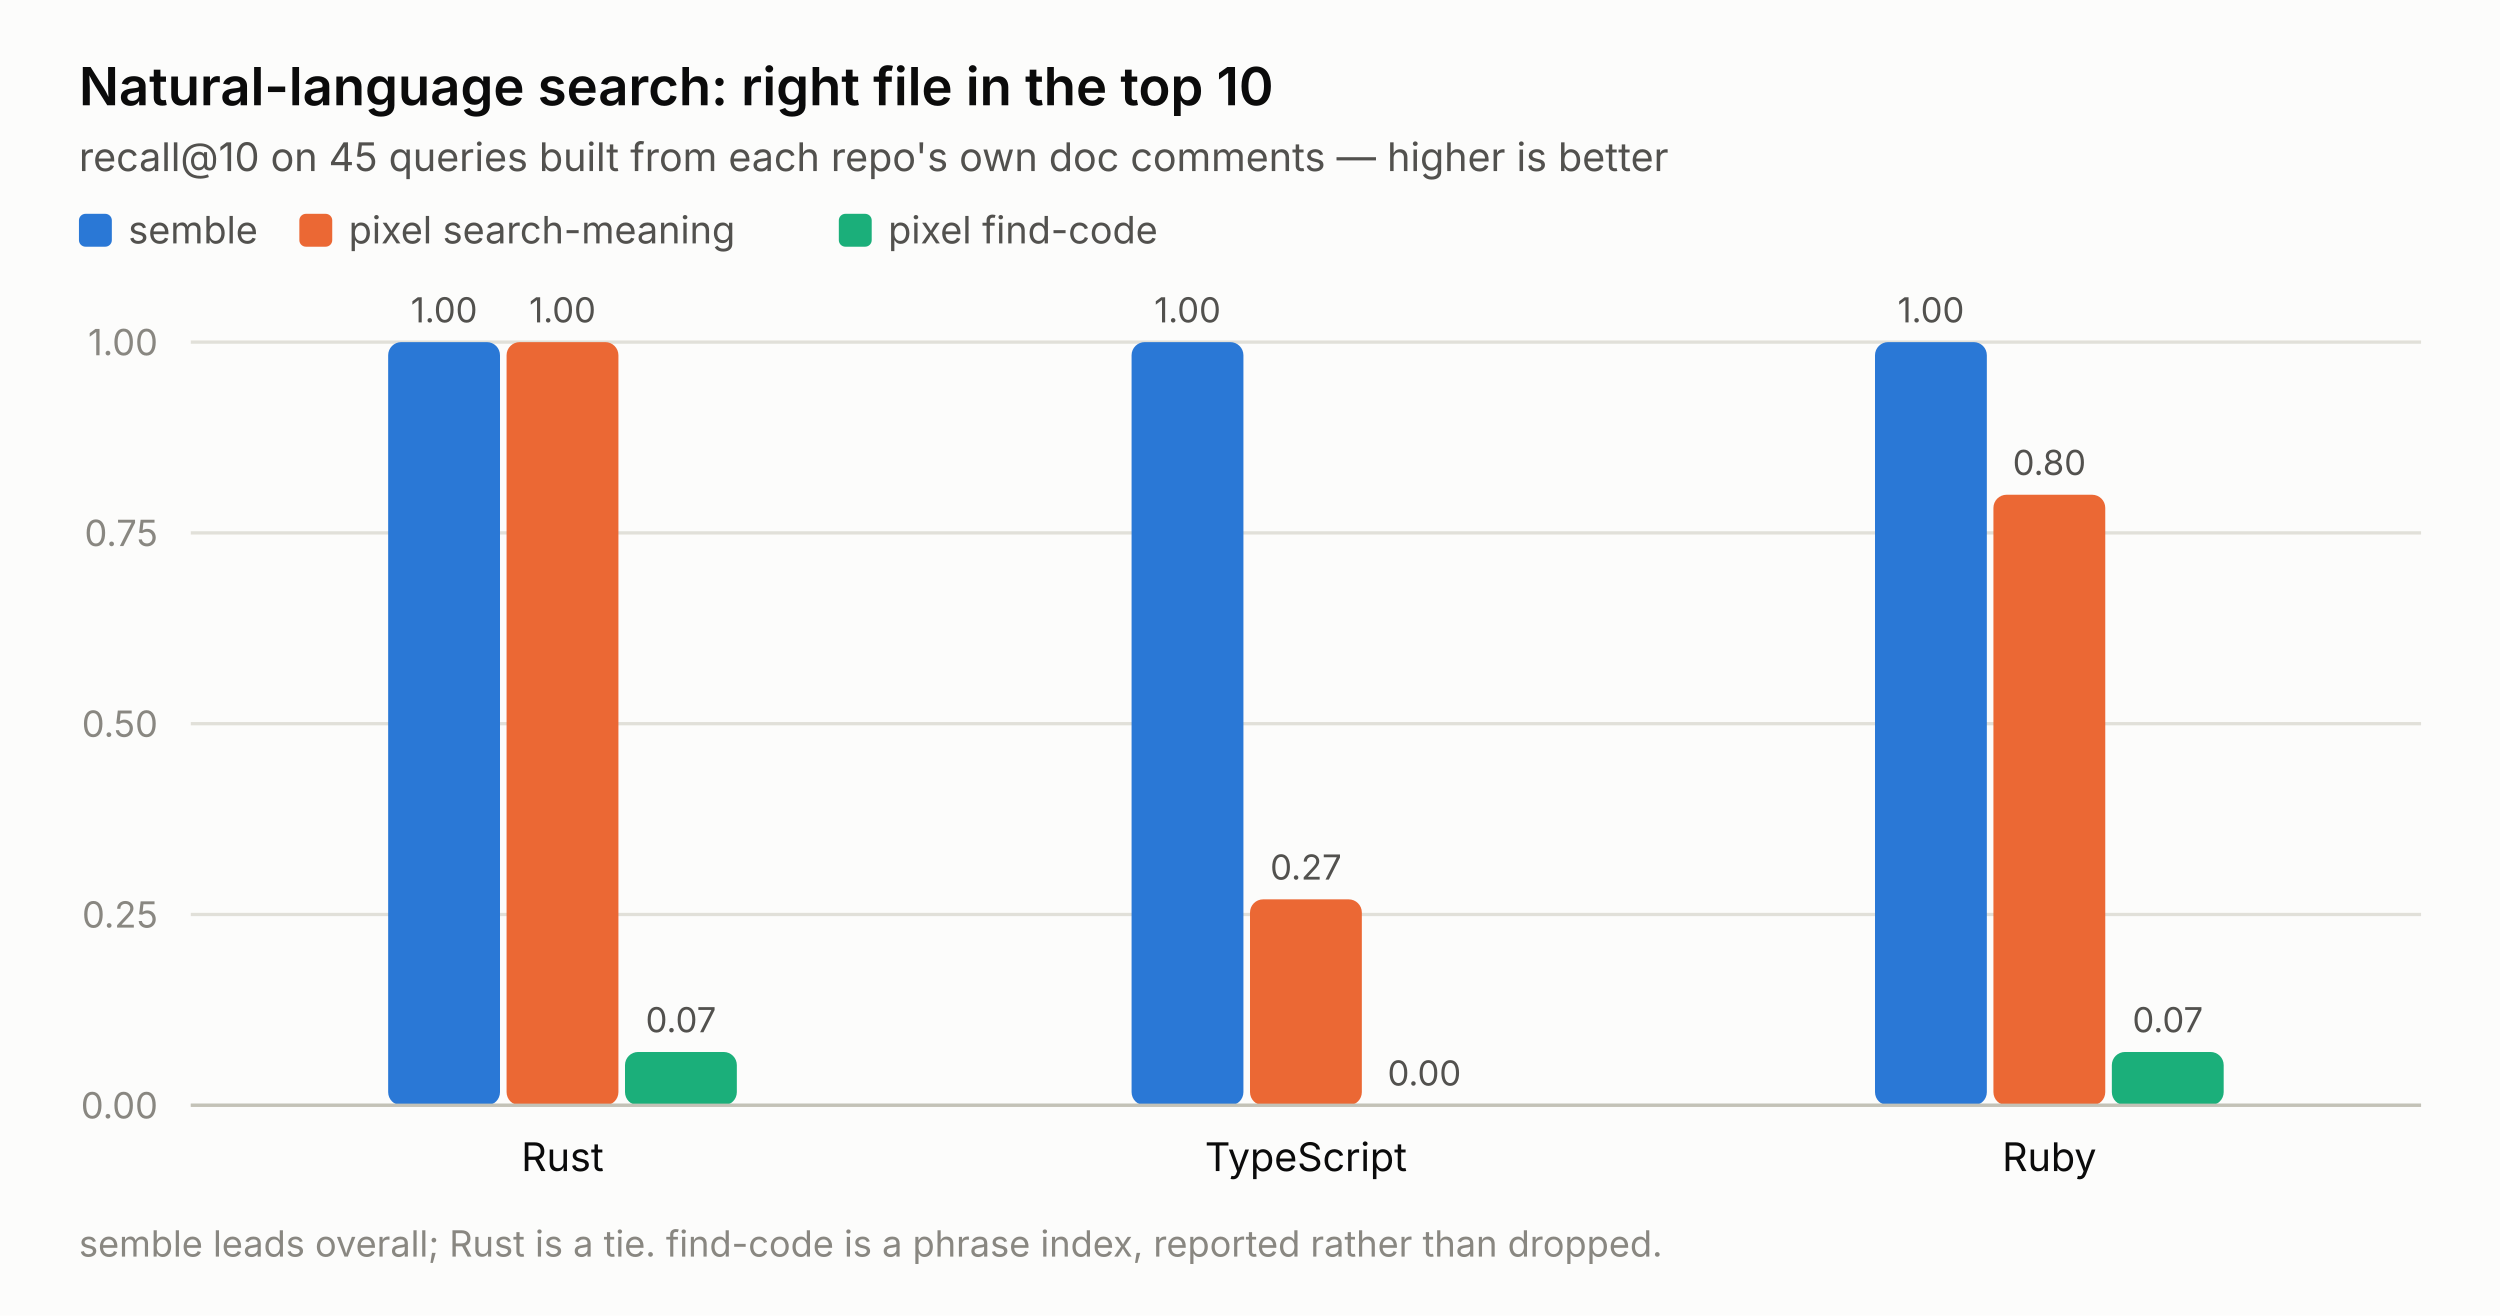
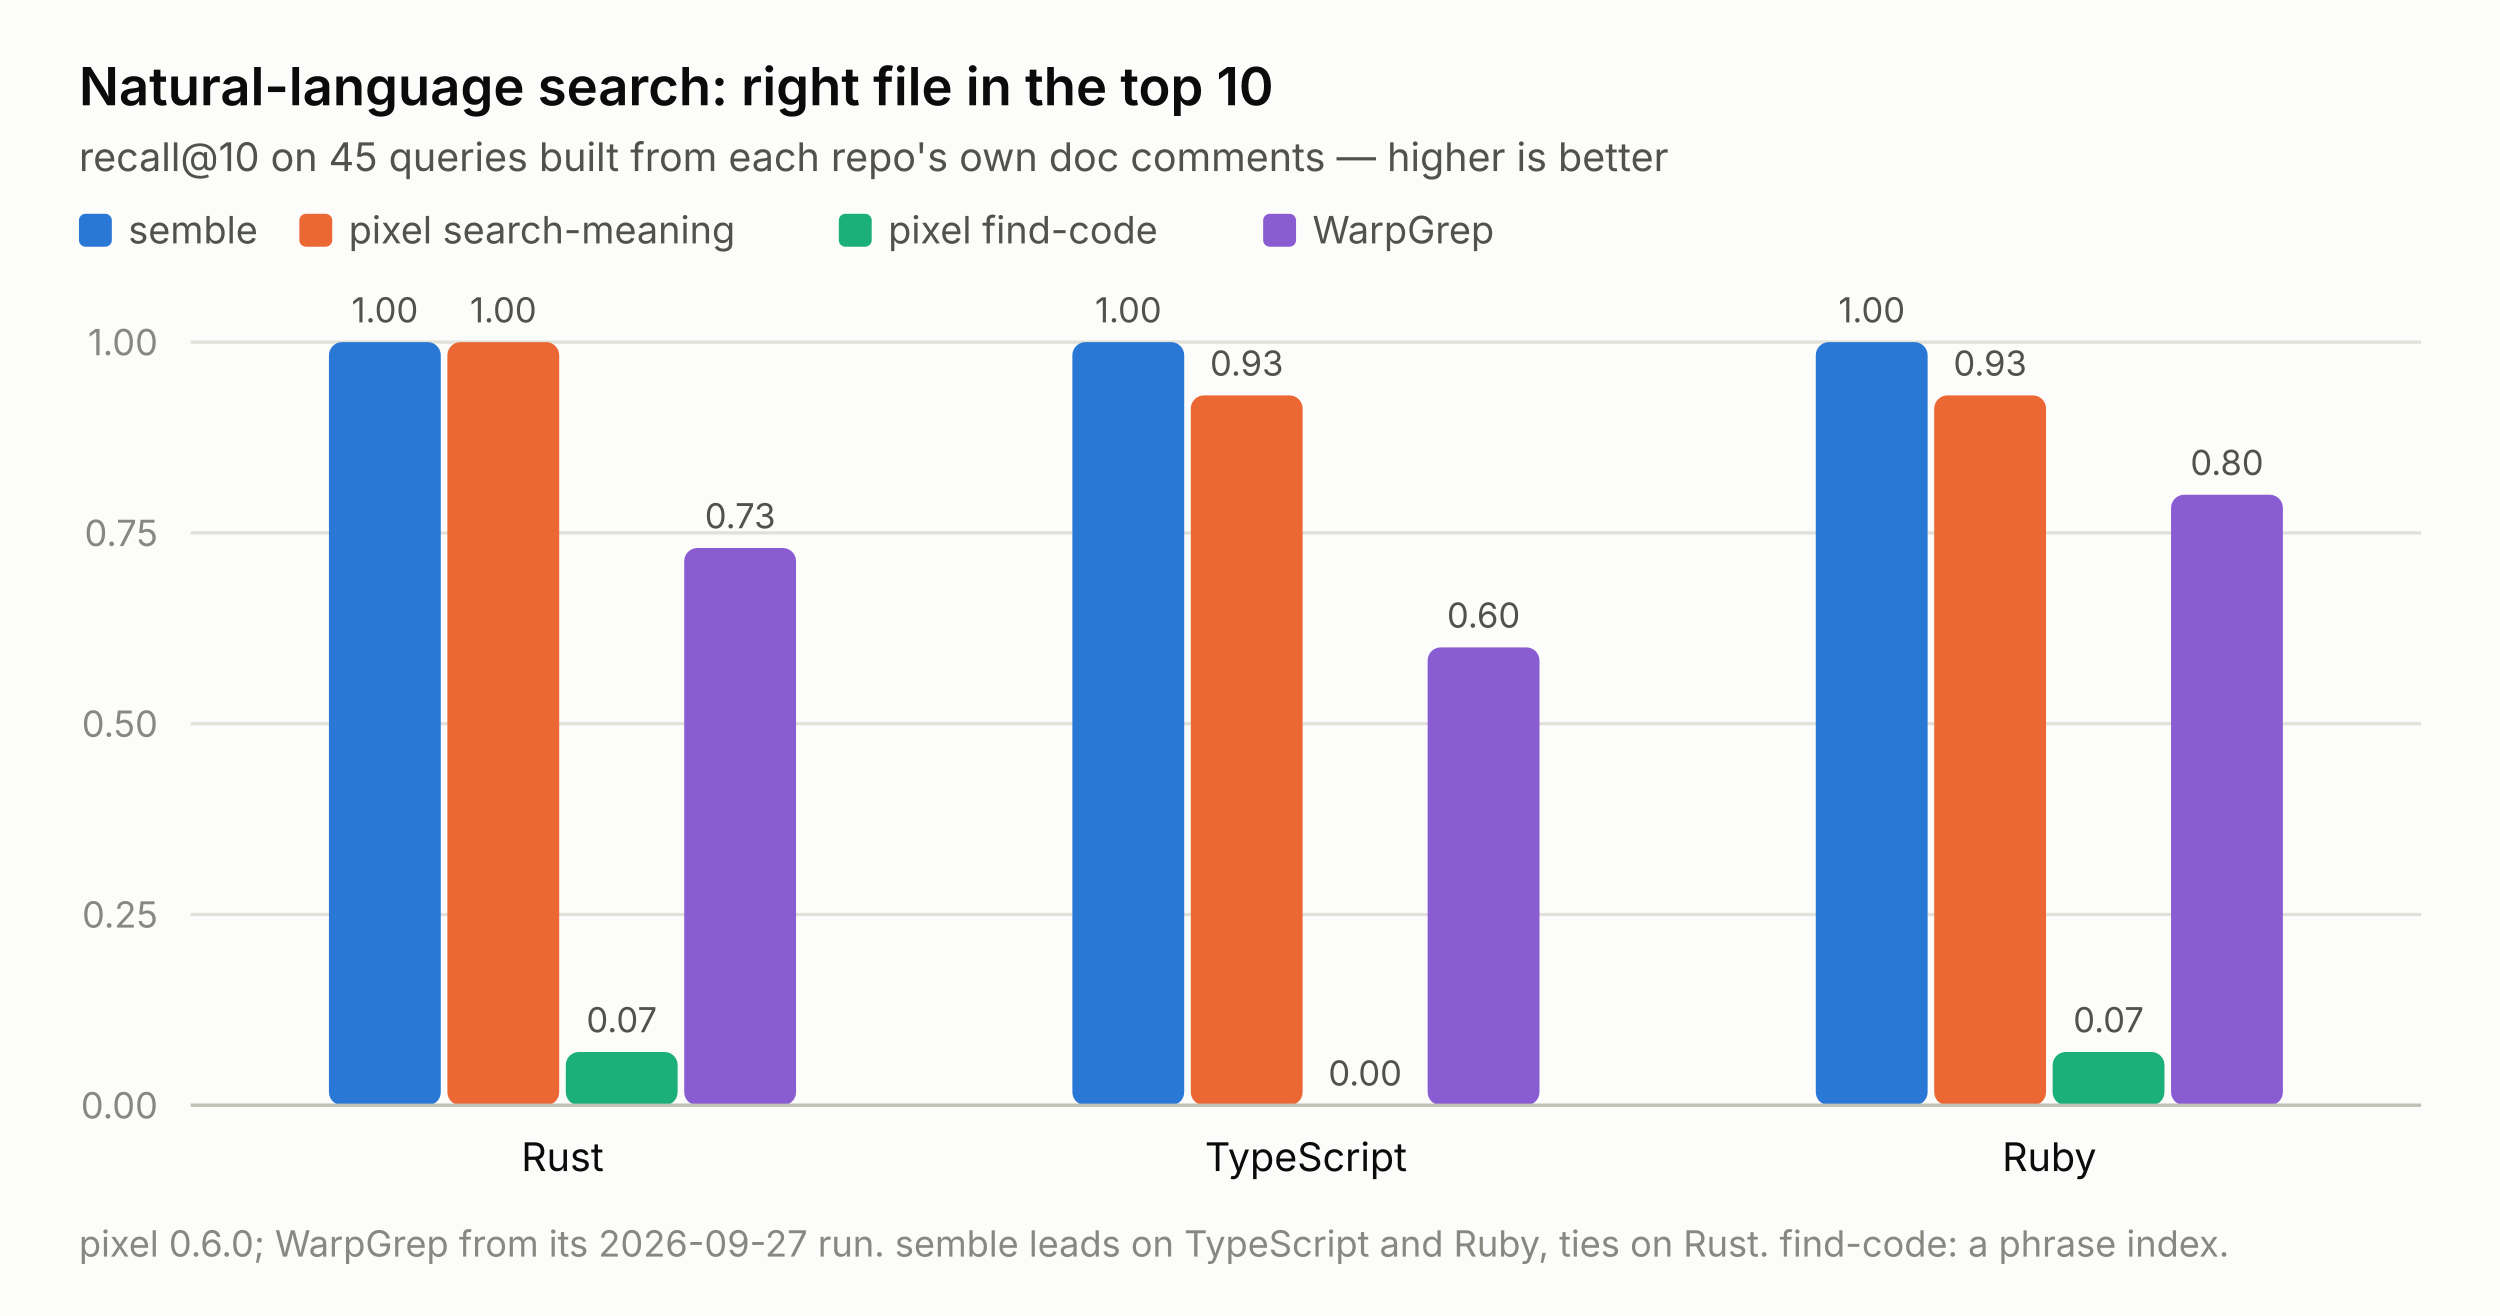
<svg xmlns="http://www.w3.org/2000/svg" width="760" height="400" viewBox="0 0 760 400" role="img" aria-label="Natural-language search: right file in the top 10">
  <rect width="760" height="400" fill="#fcfcfb" />
  <text x="24" y="32" font-family="system-ui,-apple-system,'Segoe UI',sans-serif" font-size="16" font-weight="600" fill="#0b0b0b">Natural-language search: right file in the top 10</text>
  <text x="24" y="52" font-family="system-ui,-apple-system,'Segoe UI',sans-serif" font-size="12" fill="#52514e">recall@10 on 45 queries built from each repo's own doc comments — higher is better</text>
  <rect x="24" y="65" width="10" height="10" rx="2" fill="#2a78d6" />
  <text x="39" y="74" font-family="system-ui,-apple-system,'Segoe UI',sans-serif" font-size="11.5" fill="#52514e">semble</text>
  <rect x="91" y="65" width="10" height="10" rx="2" fill="#eb6834" />
  <text x="106" y="74" font-family="system-ui,-apple-system,'Segoe UI',sans-serif" font-size="11.5" fill="#52514e">pixel search-meaning</text>
  <rect x="255" y="65" width="10" height="10" rx="2" fill="#1baf7a" />
  <text x="270" y="74" font-family="system-ui,-apple-system,'Segoe UI',sans-serif" font-size="11.5" fill="#52514e">pixel find-code</text>
+   <rect x="384" y="65" width="10" height="10" rx="2" fill="#8a5cd1" />
+   <text x="399" y="74" font-family="system-ui,-apple-system,'Segoe UI',sans-serif" font-size="11.5" fill="#52514e">WarpGrep</text>
  <line x1="58" y1="336.0" x2="736" y2="336.0" stroke="#e1e0d9" stroke-width="1" />
  <text x="48" y="340.0" text-anchor="end" font-family="system-ui,-apple-system,'Segoe UI',sans-serif" font-size="11" fill="#898781">0.00</text>
  <line x1="58" y1="278.0" x2="736" y2="278.0" stroke="#e1e0d9" stroke-width="1" />
  <text x="48" y="282.0" text-anchor="end" font-family="system-ui,-apple-system,'Segoe UI',sans-serif" font-size="11" fill="#898781">0.25</text>
  <line x1="58" y1="220.0" x2="736" y2="220.0" stroke="#e1e0d9" stroke-width="1" />
  <text x="48" y="224.0" text-anchor="end" font-family="system-ui,-apple-system,'Segoe UI',sans-serif" font-size="11" fill="#898781">0.50</text>
  <line x1="58" y1="162.0" x2="736" y2="162.0" stroke="#e1e0d9" stroke-width="1" />
  <text x="48" y="166.0" text-anchor="end" font-family="system-ui,-apple-system,'Segoe UI',sans-serif" font-size="11" fill="#898781">0.75</text>
  <line x1="58" y1="104.0" x2="736" y2="104.0" stroke="#e1e0d9" stroke-width="1" />
  <text x="48" y="108.0" text-anchor="end" font-family="system-ui,-apple-system,'Segoe UI',sans-serif" font-size="11" fill="#898781">1.00</text>
-   <rect x="118.0" y="104.0" width="34.0" height="232.0" rx="4" fill="#2a78d6" />
-   <text x="135.0" y="98.0" text-anchor="middle" font-family="system-ui,-apple-system,'Segoe UI',sans-serif" font-size="10.5" fill="#52514e">1.00</text>
-   <rect x="154.0" y="104.0" width="34.0" height="232.0" rx="4" fill="#eb6834" />
-   <text x="171.0" y="98.0" text-anchor="middle" font-family="system-ui,-apple-system,'Segoe UI',sans-serif" font-size="10.5" fill="#52514e">1.00</text>
-   <rect x="190.0" y="319.8" width="34.0" height="16.2" rx="4" fill="#1baf7a" />
-   <text x="207.0" y="313.8" text-anchor="middle" font-family="system-ui,-apple-system,'Segoe UI',sans-serif" font-size="10.5" fill="#52514e">0.07</text>
+   <rect x="100.0" y="104.0" width="34.0" height="232.0" rx="4" fill="#2a78d6" />
+   <text x="117.0" y="98.0" text-anchor="middle" font-family="system-ui,-apple-system,'Segoe UI',sans-serif" font-size="10.5" fill="#52514e">1.00</text>
+   <rect x="136.0" y="104.0" width="34.0" height="232.0" rx="4" fill="#eb6834" />
+   <text x="153.0" y="98.0" text-anchor="middle" font-family="system-ui,-apple-system,'Segoe UI',sans-serif" font-size="10.5" fill="#52514e">1.00</text>
+   <rect x="172.0" y="319.8" width="34.0" height="16.2" rx="4" fill="#1baf7a" />
+   <text x="189.0" y="313.8" text-anchor="middle" font-family="system-ui,-apple-system,'Segoe UI',sans-serif" font-size="10.5" fill="#52514e">0.07</text>
+   <rect x="208.0" y="166.6" width="34.0" height="169.4" rx="4" fill="#8a5cd1" />
+   <text x="225.0" y="160.6" text-anchor="middle" font-family="system-ui,-apple-system,'Segoe UI',sans-serif" font-size="10.5" fill="#52514e">0.73</text>
  <text x="171.0" y="356" text-anchor="middle" font-family="system-ui,-apple-system,'Segoe UI',sans-serif" font-size="12" fill="#0b0b0b">Rust</text>
-   <rect x="344.0" y="104.0" width="34.0" height="232.0" rx="4" fill="#2a78d6" />
-   <text x="361.0" y="98.0" text-anchor="middle" font-family="system-ui,-apple-system,'Segoe UI',sans-serif" font-size="10.5" fill="#52514e">1.00</text>
-   <rect x="380.0" y="273.4" width="34.0" height="62.6" rx="4" fill="#eb6834" />
-   <text x="397.0" y="267.4" text-anchor="middle" font-family="system-ui,-apple-system,'Segoe UI',sans-serif" font-size="10.5" fill="#52514e">0.27</text>
-   <text x="433.0" y="330.0" text-anchor="middle" font-family="system-ui,-apple-system,'Segoe UI',sans-serif" font-size="10.5" fill="#52514e">0.00</text>
+   <rect x="326.0" y="104.0" width="34.0" height="232.0" rx="4" fill="#2a78d6" />
+   <text x="343.0" y="98.0" text-anchor="middle" font-family="system-ui,-apple-system,'Segoe UI',sans-serif" font-size="10.5" fill="#52514e">1.00</text>
+   <rect x="362.0" y="120.2" width="34.0" height="215.8" rx="4" fill="#eb6834" />
+   <text x="379.0" y="114.2" text-anchor="middle" font-family="system-ui,-apple-system,'Segoe UI',sans-serif" font-size="10.5" fill="#52514e">0.93</text>
+   <text x="415.0" y="330.0" text-anchor="middle" font-family="system-ui,-apple-system,'Segoe UI',sans-serif" font-size="10.5" fill="#52514e">0.00</text>
+   <rect x="434.0" y="196.8" width="34.0" height="139.2" rx="4" fill="#8a5cd1" />
+   <text x="451.0" y="190.8" text-anchor="middle" font-family="system-ui,-apple-system,'Segoe UI',sans-serif" font-size="10.5" fill="#52514e">0.60</text>
  <text x="397.0" y="356" text-anchor="middle" font-family="system-ui,-apple-system,'Segoe UI',sans-serif" font-size="12" fill="#0b0b0b">TypeScript</text>
-   <rect x="570.0" y="104.0" width="34.0" height="232.0" rx="4" fill="#2a78d6" />
-   <text x="587.0" y="98.0" text-anchor="middle" font-family="system-ui,-apple-system,'Segoe UI',sans-serif" font-size="10.5" fill="#52514e">1.00</text>
-   <rect x="606.0" y="150.4" width="34.0" height="185.6" rx="4" fill="#eb6834" />
-   <text x="623.0" y="144.4" text-anchor="middle" font-family="system-ui,-apple-system,'Segoe UI',sans-serif" font-size="10.5" fill="#52514e">0.80</text>
-   <rect x="642.0" y="319.8" width="34.0" height="16.2" rx="4" fill="#1baf7a" />
-   <text x="659.0" y="313.8" text-anchor="middle" font-family="system-ui,-apple-system,'Segoe UI',sans-serif" font-size="10.5" fill="#52514e">0.07</text>
+   <rect x="552.0" y="104.0" width="34.0" height="232.0" rx="4" fill="#2a78d6" />
+   <text x="569.0" y="98.0" text-anchor="middle" font-family="system-ui,-apple-system,'Segoe UI',sans-serif" font-size="10.5" fill="#52514e">1.00</text>
+   <rect x="588.0" y="120.2" width="34.0" height="215.8" rx="4" fill="#eb6834" />
+   <text x="605.0" y="114.2" text-anchor="middle" font-family="system-ui,-apple-system,'Segoe UI',sans-serif" font-size="10.5" fill="#52514e">0.93</text>
+   <rect x="624.0" y="319.8" width="34.0" height="16.2" rx="4" fill="#1baf7a" />
+   <text x="641.0" y="313.8" text-anchor="middle" font-family="system-ui,-apple-system,'Segoe UI',sans-serif" font-size="10.5" fill="#52514e">0.07</text>
+   <rect x="660.0" y="150.4" width="34.0" height="185.6" rx="4" fill="#8a5cd1" />
+   <text x="677.0" y="144.4" text-anchor="middle" font-family="system-ui,-apple-system,'Segoe UI',sans-serif" font-size="10.5" fill="#52514e">0.80</text>
  <text x="623.0" y="356" text-anchor="middle" font-family="system-ui,-apple-system,'Segoe UI',sans-serif" font-size="12" fill="#0b0b0b">Ruby</text>
  <line x1="58" y1="336" x2="736" y2="336" stroke="#c3c2b7" stroke-width="1" />
-   <text x="24" y="382" font-family="system-ui,-apple-system,'Segoe UI',sans-serif" font-size="11" fill="#898781">semble leads overall; Rust is a tie. find-code is a phrase index, reported rather than dropped.</text>
+   <text x="24" y="382" font-family="system-ui,-apple-system,'Segoe UI',sans-serif" font-size="11" fill="#898781">pixel 0.6.0; WarpGrep from its 2026-09-27 run. semble leads on TypeScript and Ruby, ties on Rust. find-code: a phrase index.</text>
</svg>
